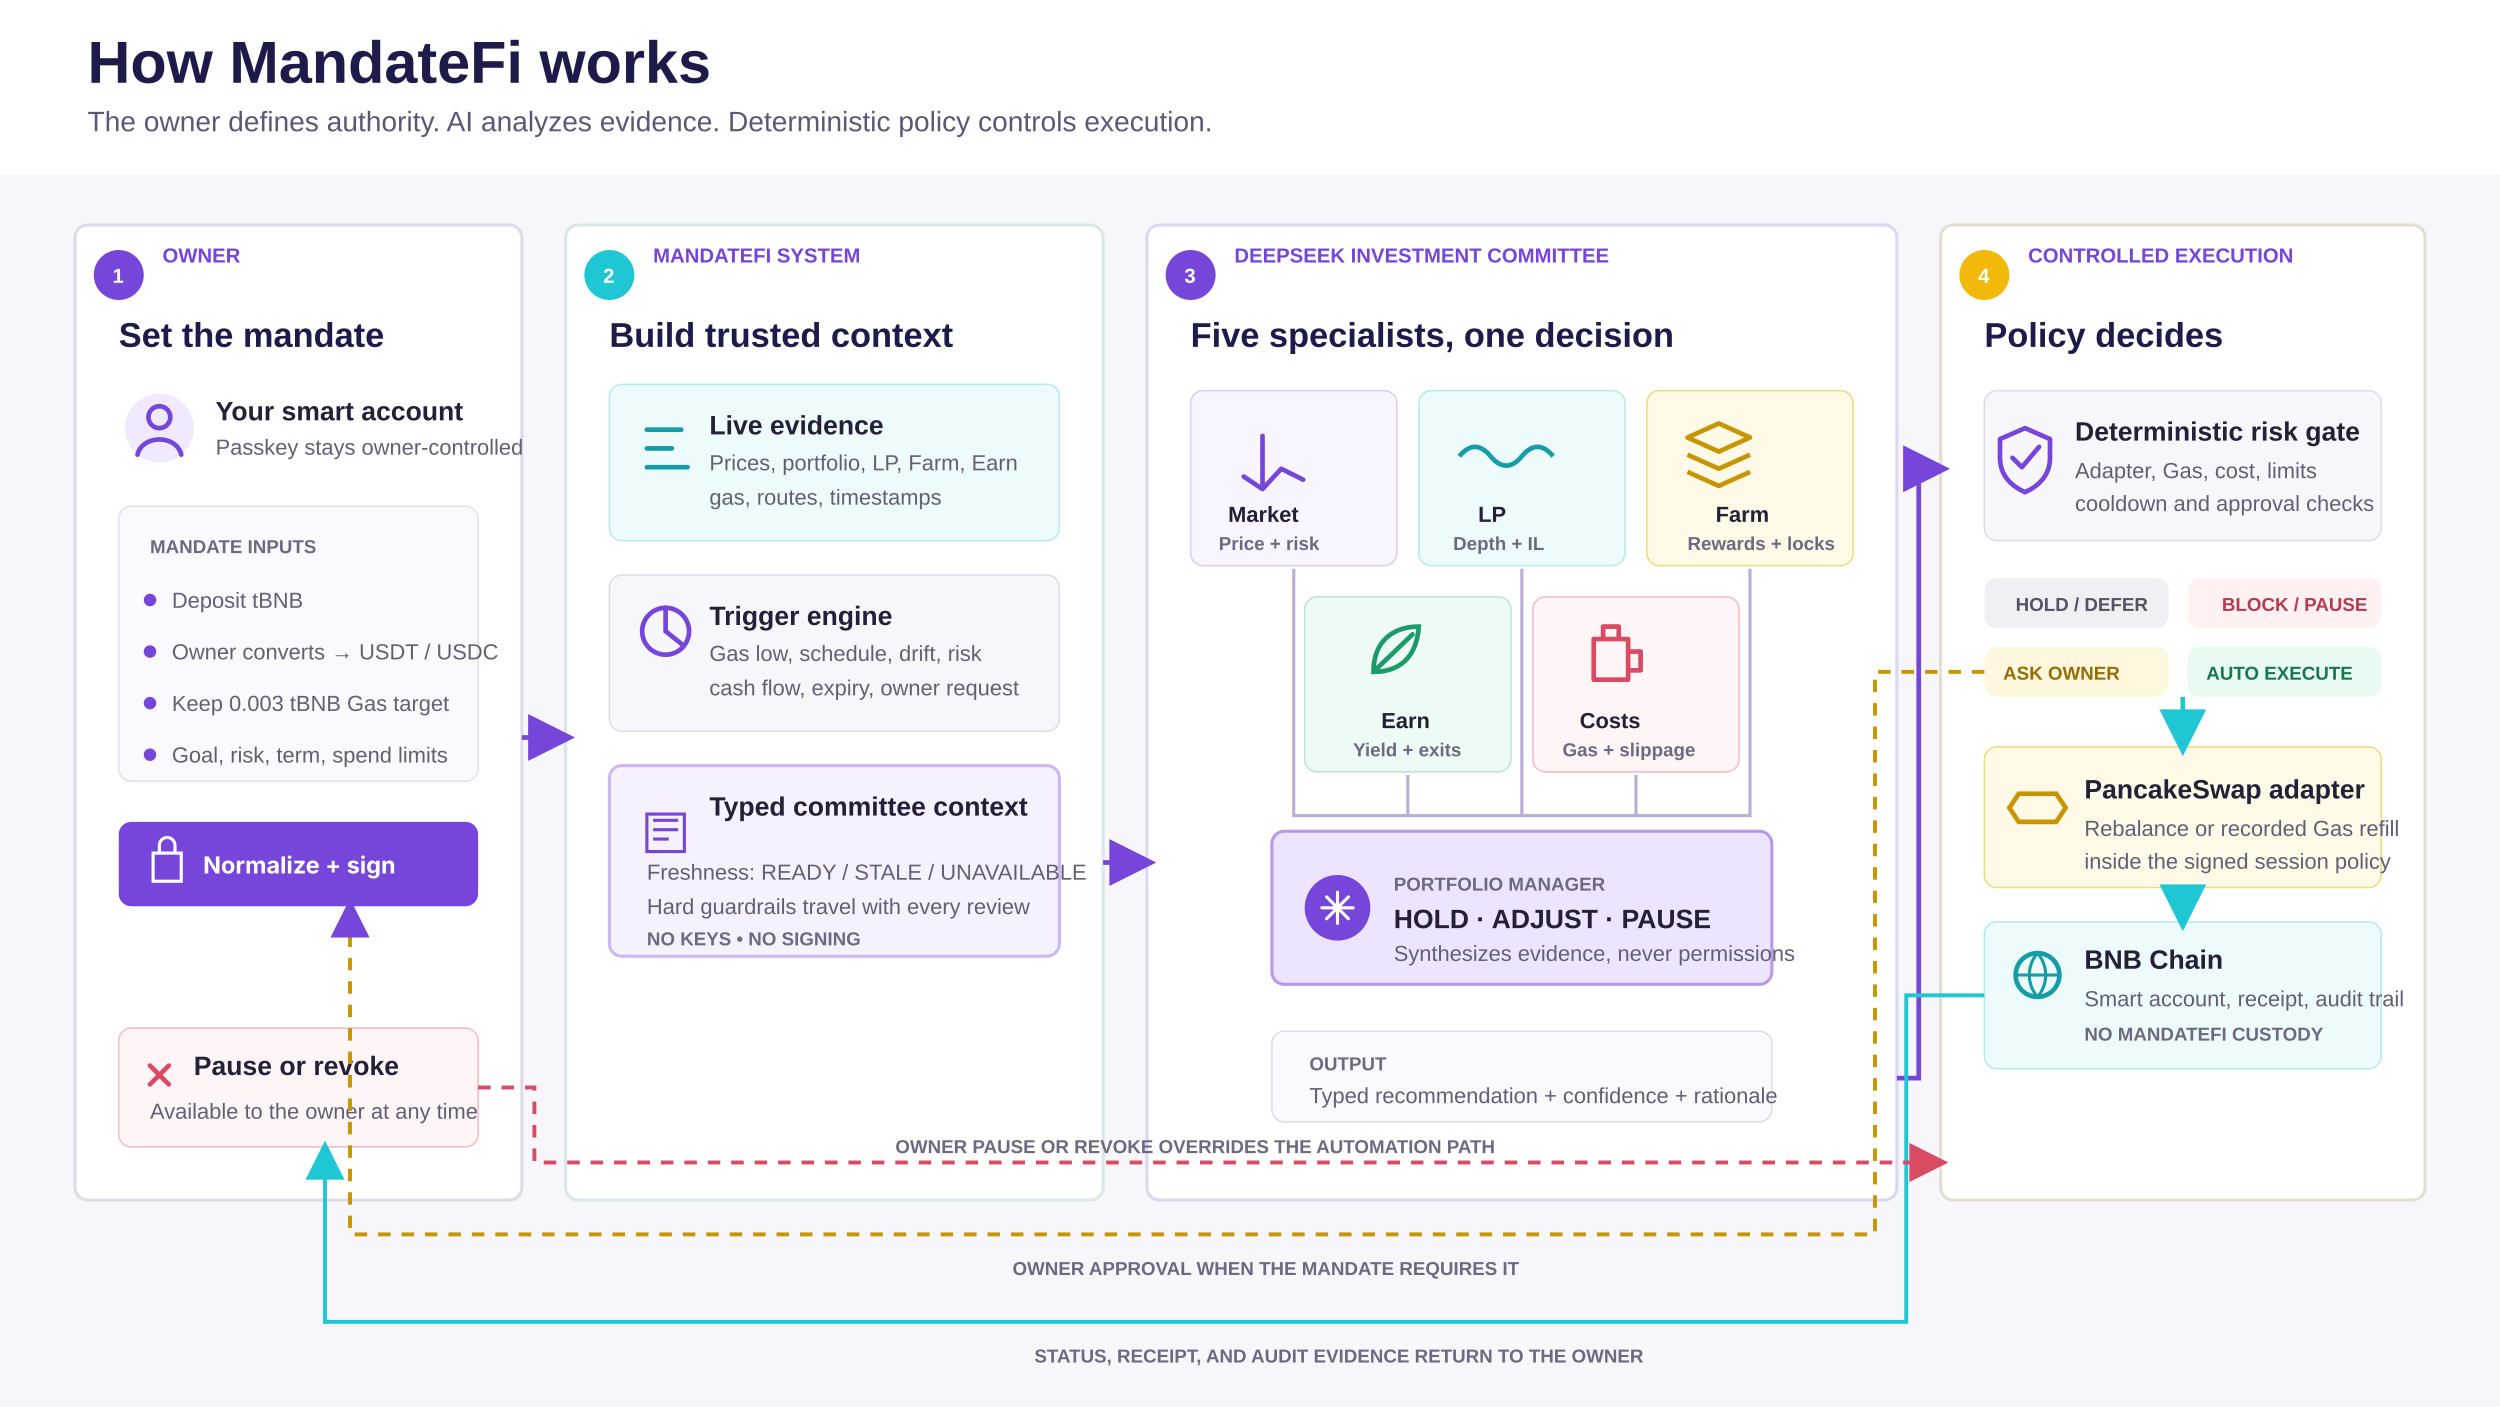
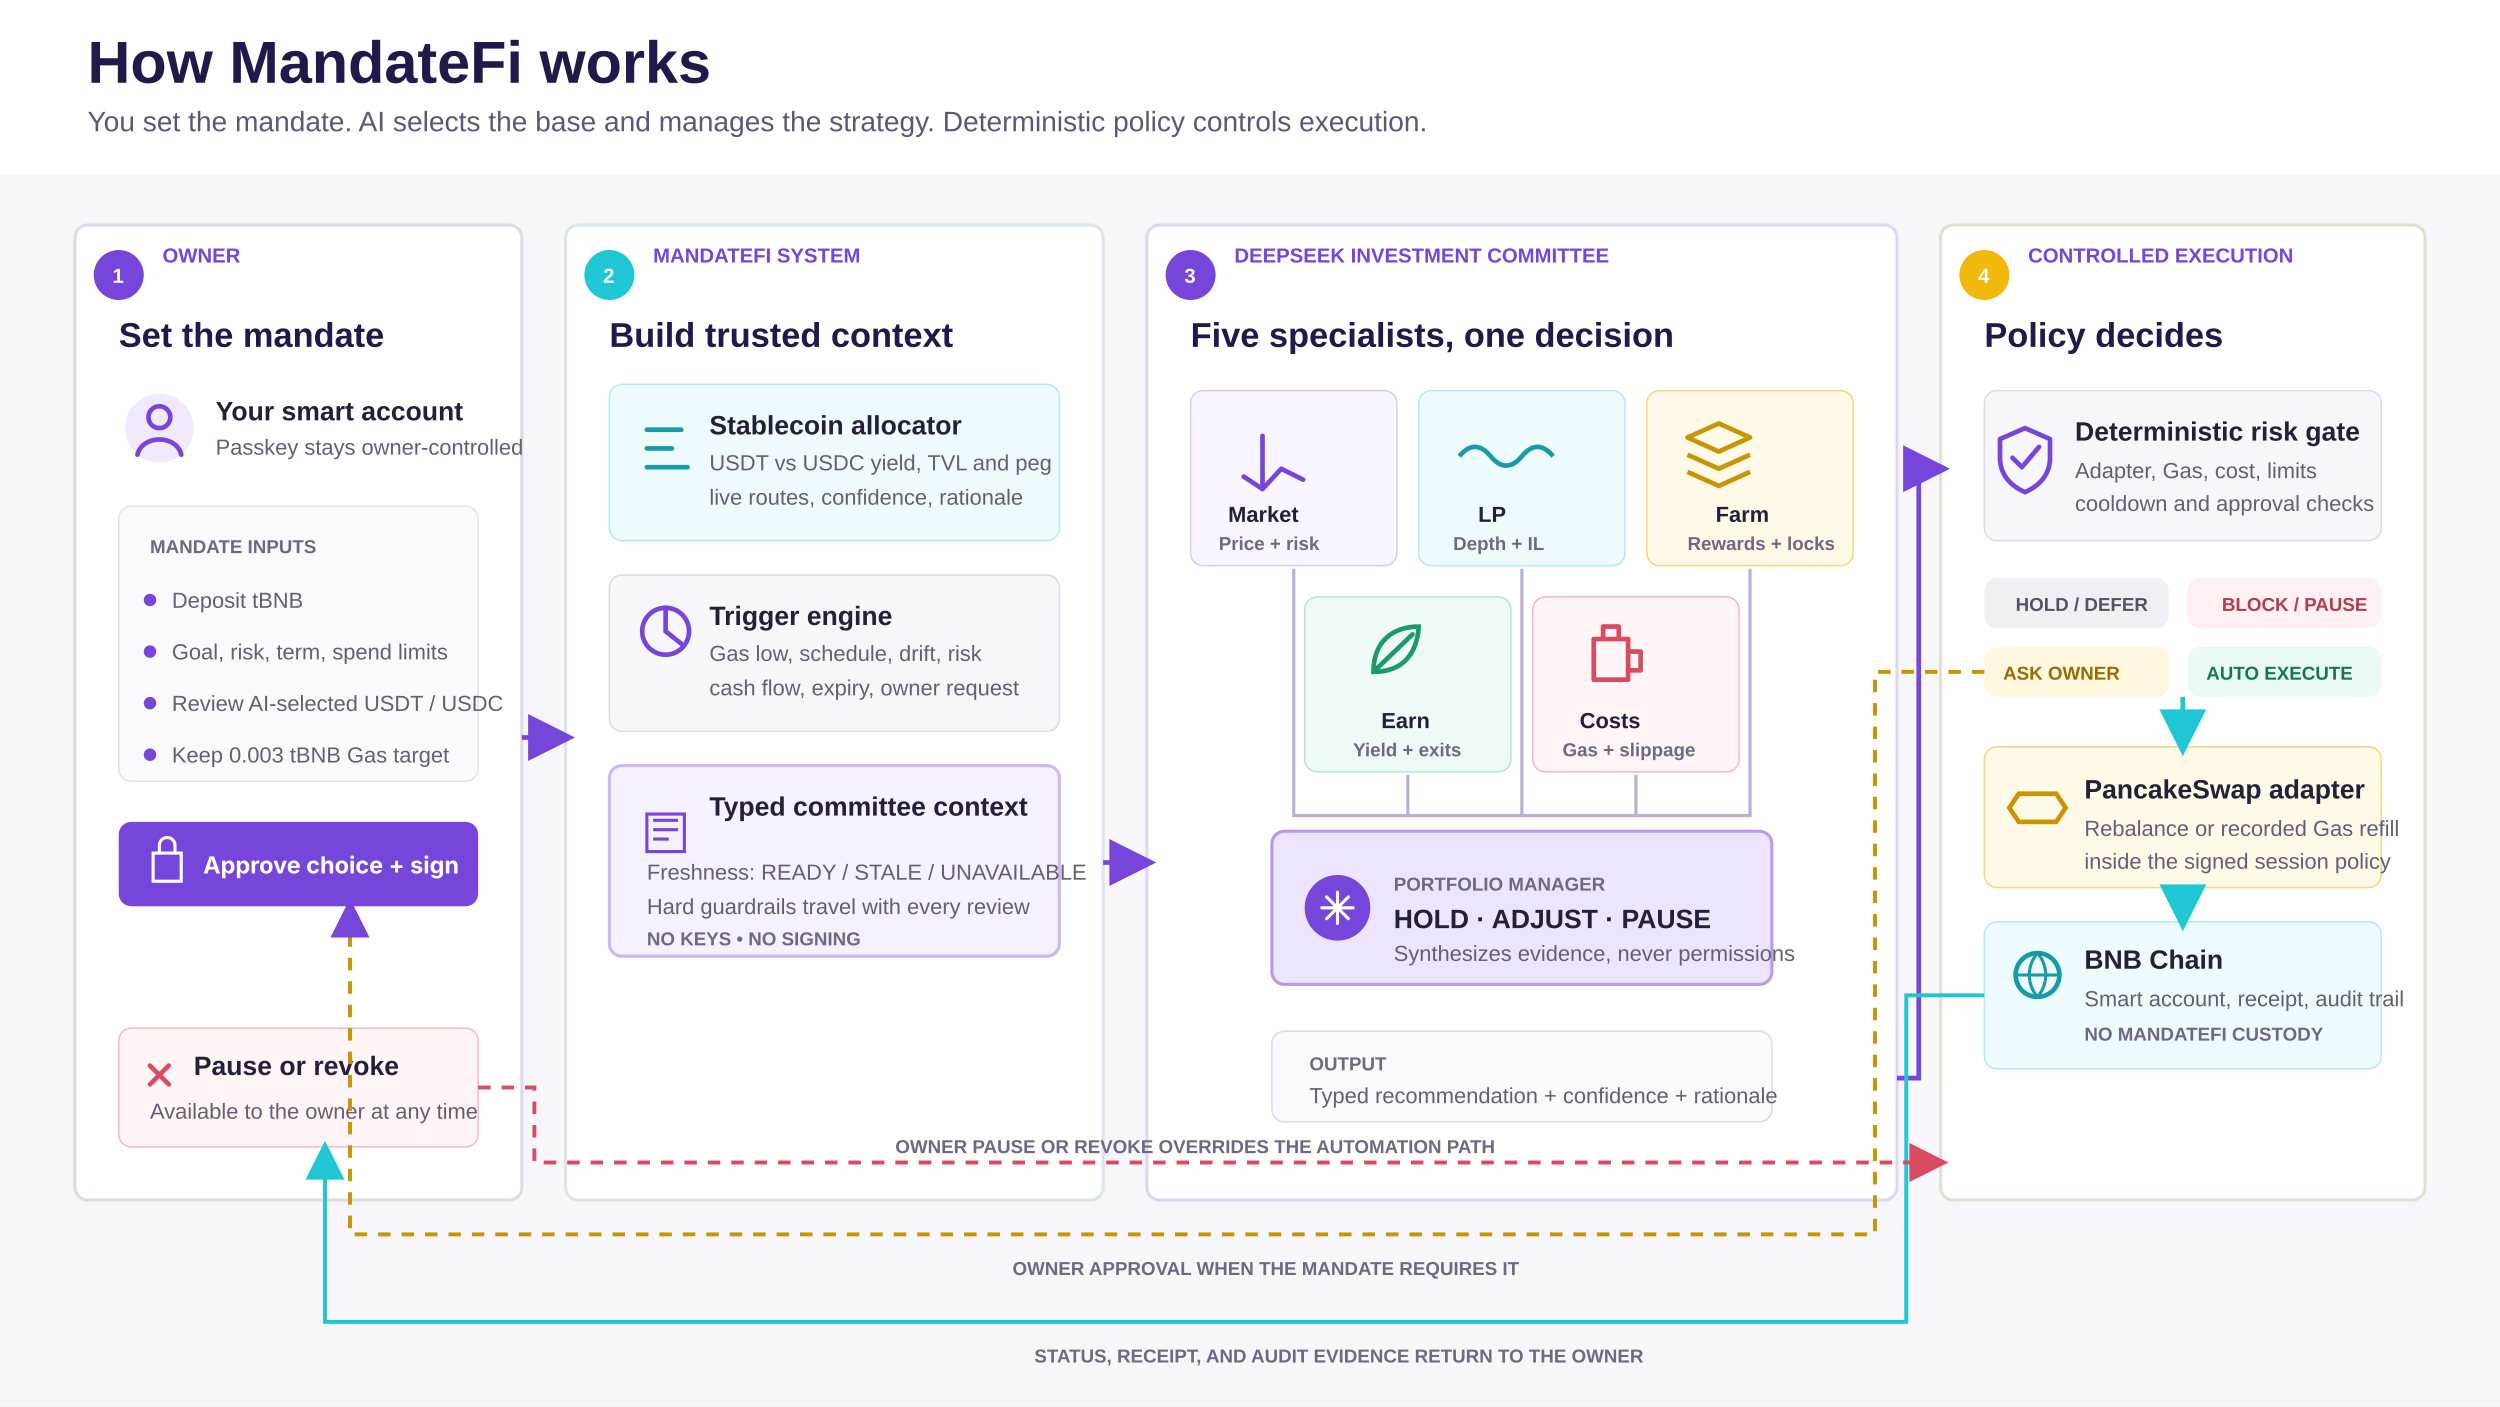
<svg xmlns="http://www.w3.org/2000/svg" width="1600" height="900" viewBox="0 0 1600 900" role="img" aria-labelledby="title desc">
  <defs>
    <marker id="arrow" markerWidth="10" markerHeight="10" refX="8" refY="5" orient="auto" markerUnits="strokeWidth">
      <path d="M0 0 L10 5 L0 10 Z" fill="#7645d9" />
    </marker>
    <marker id="arrowTeal" markerWidth="10" markerHeight="10" refX="8" refY="5" orient="auto" markerUnits="strokeWidth">
      <path d="M0 0 L10 5 L0 10 Z" fill="#1fc7d4" />
    </marker>
    <marker id="arrowRed" markerWidth="10" markerHeight="10" refX="8" refY="5" orient="auto" markerUnits="strokeWidth">
      <path d="M0 0 L10 5 L0 10 Z" fill="#d84b62" />
    </marker>
    <style>
      .title { font-family: Arial, Helvetica, sans-serif; font-size: 38px; font-weight: 700; fill: #1e1b4b; }
      .subtitle { font-family: Arial, Helvetica, sans-serif; font-size: 18px; font-weight: 400; fill: #5b5875; }
      .lane-title { font-family: Arial, Helvetica, sans-serif; font-size: 22px; font-weight: 700; fill: #1e1b4b; }
      .lane-kicker { font-family: Arial, Helvetica, sans-serif; font-size: 13px; font-weight: 700; fill: #7645d9; }
      .card-title { font-family: Arial, Helvetica, sans-serif; font-size: 17px; font-weight: 700; fill: #242037; }
      .body { font-family: Arial, Helvetica, sans-serif; font-size: 14px; font-weight: 400; fill: #625f74; }
      .small { font-family: Arial, Helvetica, sans-serif; font-size: 12px; font-weight: 600; fill: #6d6981; }
      .agent-title { font-family: Arial, Helvetica, sans-serif; font-size: 14px; font-weight: 700; fill: #242037; }
      .pill { font-family: Arial, Helvetica, sans-serif; font-size: 12px; font-weight: 700; }
      .step { font-family: Arial, Helvetica, sans-serif; font-size: 13px; font-weight: 700; fill: #ffffff; }
    </style>
  </defs>
  <rect width="1600" height="900" fill="#f7f7fb" />
  <rect x="0" y="0" width="1600" height="112" fill="#ffffff" />
  <text x="56" y="53" class="title">How MandateFi works</text>
-   <text x="56" y="84" class="subtitle">The owner defines authority. AI analyzes evidence. Deterministic policy controls execution.</text>
+   <text x="56" y="84" class="subtitle">You set the mandate. AI selects the base and manages the strategy. Deterministic policy controls execution.</text>
  <rect x="48" y="144" width="286" height="624" rx="8" fill="#ffffff" stroke="#dedbe8" stroke-width="2" />
  <rect x="362" y="144" width="344" height="624" rx="8" fill="#ffffff" stroke="#d9e7ea" stroke-width="2" />
  <rect x="734" y="144" width="480" height="624" rx="8" fill="#ffffff" stroke="#ded7f2" stroke-width="2" />
  <rect x="1242" y="144" width="310" height="624" rx="8" fill="#ffffff" stroke="#e3dfd0" stroke-width="2" />
  <circle cx="76" cy="176" r="16" fill="#7645d9" />
  <text x="72" y="181" class="step">1</text>
  <circle cx="390" cy="176" r="16" fill="#1fc7d4" />
  <text x="386" y="181" class="step">2</text>
  <circle cx="762" cy="176" r="16" fill="#7645d9" />
  <text x="758" y="181" class="step">3</text>
  <circle cx="1270" cy="176" r="16" fill="#f0b90b" />
  <text x="1266" y="181" class="step">4</text>
  <text x="104" y="168" class="lane-kicker">OWNER</text>
  <text x="76" y="222" class="lane-title">Set the mandate</text>
  <circle cx="102" cy="274" r="22" fill="#f0e9ff" />
  <circle cx="102" cy="267" r="7" fill="none" stroke="#7645d9" stroke-width="3" />
  <path d="M88 291 C91 278 113 278 116 291" fill="none" stroke="#7645d9" stroke-width="3" stroke-linecap="round" />
  <text x="138" y="269" class="card-title">Your smart account</text>
  <text x="138" y="291" class="body">Passkey stays owner-controlled</text>
  <rect x="76" y="324" width="230" height="176" rx="8" fill="#faf9fd" stroke="#e4e0ec" />
  <text x="96" y="354" class="small">MANDATE INPUTS</text>
  <circle cx="96" cy="384" r="4" fill="#7645d9" />
  <text x="110" y="389" class="body">Deposit tBNB</text>
  <circle cx="96" cy="417" r="4" fill="#7645d9" />
-   <text x="110" y="422" class="body">Owner converts → USDT / USDC</text>
+   <text x="110" y="422" class="body">Goal, risk, term, spend limits</text>
  <circle cx="96" cy="450" r="4" fill="#7645d9" />
-   <text x="110" y="455" class="body">Keep 0.003 tBNB Gas target</text>
+   <text x="110" y="455" class="body">Review AI-selected USDT / USDC</text>
  <circle cx="96" cy="483" r="4" fill="#7645d9" />
-   <text x="110" y="488" class="body">Goal, risk, term, spend limits</text>
+   <text x="110" y="488" class="body">Keep 0.003 tBNB Gas target</text>
  <rect x="76" y="526" width="230" height="54" rx="8" fill="#7645d9" />
  <path d="M98 546 h18 v18 h-18 z M102 546 v-5 a5 5 0 0 1 10 0 v5" fill="none" stroke="#ffffff" stroke-width="2" />
-   <text x="130" y="559" font-family="Inter,Arial,sans-serif" font-size="15" font-weight="700" fill="#ffffff">Normalize + sign</text>
+   <text x="130" y="559" font-family="Inter,Arial,sans-serif" font-size="15" font-weight="700" fill="#ffffff">Approve choice + sign</text>
  <rect x="76" y="658" width="230" height="76" rx="8" fill="#fff5f6" stroke="#f2bcc5" />
  <path d="M96 682 l12 12 M108 682 l-12 12" stroke="#d84b62" stroke-width="3" stroke-linecap="round" />
  <text x="124" y="688" class="card-title" fill="#a92f43">Pause or revoke</text>
  <text x="96" y="716" class="body">Available to the owner at any time</text>
  <text x="418" y="168" class="lane-kicker" fill="#158a93">MANDATEFI SYSTEM</text>
  <text x="390" y="222" class="lane-title">Build trusted context</text>
  <rect x="390" y="246" width="288" height="100" rx="8" fill="#eefbfc" stroke="#b7e9ed" />
  <path d="M414 275 h22 M414 287 h16 M414 299 h26" stroke="#159ca7" stroke-width="3" stroke-linecap="round" />
-   <text x="454" y="278" class="card-title">Live evidence</text>
-   <text x="454" y="301" class="body">Prices, portfolio, LP, Farm, Earn</text>
-   <text x="454" y="323" class="body">gas, routes, timestamps</text>
+   <text x="454" y="278" class="card-title">Stablecoin allocator</text>
+   <text x="454" y="301" class="body">USDT vs USDC yield, TVL and peg</text>
+   <text x="454" y="323" class="body">live routes, confidence, rationale</text>
  <rect x="390" y="368" width="288" height="100" rx="8" fill="#f7f6fb" stroke="#dedbe8" />
  <circle cx="426" cy="404" r="15" fill="none" stroke="#7645d9" stroke-width="3" />
  <path d="M426 389 v15 l10 8" fill="none" stroke="#7645d9" stroke-width="3" stroke-linecap="round" />
  <text x="454" y="400" class="card-title">Trigger engine</text>
  <text x="454" y="423" class="body">Gas low, schedule, drift, risk</text>
  <text x="454" y="445" class="body">cash flow, expiry, owner request</text>
  <rect x="390" y="490" width="288" height="122" rx="8" fill="#f6f1ff" stroke="#cbb8f3" stroke-width="2" />
  <path d="M414 521 h24 v24 h-24 z M418 525 h16 M418 531 h16 M418 537 h10" fill="none" stroke="#7645d9" stroke-width="2" />
  <text x="454" y="522" class="card-title">Typed committee context</text>
  <text x="414" y="563" class="body">Freshness: READY / STALE / UNAVAILABLE</text>
  <text x="414" y="585" class="body">Hard guardrails travel with every review</text>
  <text x="414" y="605" class="small">NO KEYS  •  NO SIGNING</text>
  <text x="790" y="168" class="lane-kicker">DEEPSEEK INVESTMENT COMMITTEE</text>
  <text x="762" y="222" class="lane-title">Five specialists, one decision</text>
  <rect x="762" y="250" width="132" height="112" rx="8" fill="#f8f5ff" stroke="#d9cdf5" />
  <path d="M808 279 v32 M796 305 l12 8 12-13 14 7" fill="none" stroke="#7645d9" stroke-width="3" stroke-linecap="round" stroke-linejoin="round" />
  <text x="786" y="334" class="agent-title">Market</text>
  <text x="780" y="352" class="small">Price + risk</text>
  <rect x="908" y="250" width="132" height="112" rx="8" fill="#eefbfc" stroke="#b7e9ed" />
  <path d="M934 292 q10-12 20 0 t20 0 t20 0" fill="none" stroke="#159ca7" stroke-width="3" />
  <text x="946" y="334" class="agent-title">LP</text>
  <text x="930" y="352" class="small">Depth + IL</text>
  <rect x="1054" y="250" width="132" height="112" rx="8" fill="#fff9e7" stroke="#f1d980" />
  <path d="M1080 280 l20-9 20 9-20 9z M1080 291 l20 9 20-9 M1080 302 l20 9 20-9" fill="none" stroke="#c79500" stroke-width="3" stroke-linejoin="round" />
  <text x="1098" y="334" class="agent-title">Farm</text>
  <text x="1080" y="352" class="small">Rewards + locks</text>
  <rect x="835" y="382" width="132" height="112" rx="8" fill="#eefaf5" stroke="#bae5d3" />
  <path d="M879 430 c0-20 13-29 29-29-1 16-9 29-29 29z M880 429 l24-23" fill="none" stroke="#1a9b69" stroke-width="3" stroke-linecap="round" />
  <text x="884" y="466" class="agent-title">Earn</text>
  <text x="866" y="484" class="small">Yield + exits</text>
  <rect x="981" y="382" width="132" height="112" rx="8" fill="#fff5f6" stroke="#f2bcc5" />
  <path d="M1020 409 h22 v26 h-22z M1026 409 v-8 h10 v8 M1042 417 h8 v12 h-8" fill="none" stroke="#d84b62" stroke-width="3" stroke-linejoin="round" />
  <text x="1011" y="466" class="agent-title">Costs</text>
  <text x="1000" y="484" class="small">Gas + slippage</text>
  <path d="M828 364 V522 H974 M974 364 V522 M1120 364 V522 H974 M901 496 V522 M1047 496 V522" fill="none" stroke="#b9aed4" stroke-width="2" />
  <rect x="814" y="532" width="320" height="98" rx="8" fill="#ede5ff" stroke="#b79bea" stroke-width="2" />
  <circle cx="856" cy="581" r="21" fill="#7645d9" />
  <path d="M846 581 h20 M856 571 v20 M849 574 l14 14 M863 574 l-14 14" stroke="#ffffff" stroke-width="2" stroke-linecap="round" />
  <text x="892" y="570" class="small" fill="#7645d9">PORTFOLIO MANAGER</text>
  <text x="892" y="594" class="card-title">HOLD · ADJUST · PAUSE</text>
  <text x="892" y="615" class="body">Synthesizes evidence, never permissions</text>
  <rect x="814" y="660" width="320" height="58" rx="8" fill="#faf9fd" stroke="#dedbe8" />
  <text x="838" y="685" class="small">OUTPUT</text>
  <text x="838" y="706" class="body">Typed recommendation + confidence + rationale</text>
  <text x="1298" y="168" class="lane-kicker" fill="#9d7600">CONTROLLED EXECUTION</text>
  <text x="1270" y="222" class="lane-title">Policy decides</text>
  <rect x="1270" y="250" width="254" height="96" rx="8" fill="#f7f6fb" stroke="#dedbe8" />
  <path d="M1296 274 l16 7 v12 c0 11-7 18-16 22-9-4-16-11-16-22v-12z M1288 293 l6 6 11-13" fill="none" stroke="#7645d9" stroke-width="3" stroke-linecap="round" stroke-linejoin="round" />
  <text x="1328" y="282" class="card-title">Deterministic risk gate</text>
  <text x="1328" y="306" class="body">Adapter, Gas, cost, limits</text>
  <text x="1328" y="327" class="body">cooldown and approval checks</text>
  <rect x="1270" y="370" width="118" height="32" rx="8" fill="#f0f0f4" />
  <text x="1290" y="391" class="pill" fill="#555264">HOLD / DEFER</text>
  <rect x="1400" y="370" width="124" height="32" rx="8" fill="#fff0f2" />
  <text x="1422" y="391" class="pill" fill="#b33c50">BLOCK / PAUSE</text>
  <rect x="1270" y="414" width="118" height="32" rx="8" fill="#fff8df" />
  <text x="1282" y="435" class="pill" fill="#946e00">ASK OWNER</text>
  <rect x="1400" y="414" width="124" height="32" rx="8" fill="#e9faf2" />
  <text x="1412" y="435" class="pill" fill="#13774f">AUTO EXECUTE</text>
  <rect x="1270" y="478" width="254" height="90" rx="8" fill="#fff9e7" stroke="#f1d980" />
  <path d="M1292 508 h24 l6 9-6 9h-24l-6-9z" fill="none" stroke="#c79500" stroke-width="3" />
  <text x="1334" y="511" class="card-title">PancakeSwap adapter</text>
  <text x="1334" y="535" class="body">Rebalance or recorded Gas refill</text>
  <text x="1334" y="556" class="body">inside the signed session policy</text>
  <rect x="1270" y="590" width="254" height="94" rx="8" fill="#eefbfc" stroke="#b7e9ed" />
  <circle cx="1304" cy="624" r="14" fill="none" stroke="#159ca7" stroke-width="3" />
  <path d="M1290 624 h28 M1304 610 c-7 8-7 20 0 28 M1304 610 c7 8 7 20 0 28" fill="none" stroke="#159ca7" stroke-width="2" />
  <text x="1334" y="620" class="card-title">BNB Chain</text>
  <text x="1334" y="644" class="body">Smart account, receipt, audit trail</text>
  <text x="1334" y="666" class="small">NO MANDATEFI CUSTODY</text>
  <path d="M334 472 H362" fill="none" stroke="#7645d9" stroke-width="3" marker-end="url(#arrow)" />
  <path d="M706 552 H734" fill="none" stroke="#7645d9" stroke-width="3" marker-end="url(#arrow)" />
  <path d="M1214 690 H1228 V300 H1242" fill="none" stroke="#7645d9" stroke-width="3" marker-end="url(#arrow)" />
  <path d="M1397 446 V478" fill="none" stroke="#1fc7d4" stroke-width="3" marker-end="url(#arrowTeal)" />
  <path d="M1397 568 V590" fill="none" stroke="#1fc7d4" stroke-width="3" marker-end="url(#arrowTeal)" />
  <path d="M1270 430 H1200 V790 H224 V580" fill="none" stroke="#c79500" stroke-width="2.5" stroke-dasharray="8 7" marker-end="url(#arrow)" />
  <text x="648" y="816" class="small" fill="#946e00">OWNER APPROVAL WHEN THE MANDATE REQUIRES IT</text>
  <path d="M1270 637 H1220 V846 H208 V735" fill="none" stroke="#1fc7d4" stroke-width="2.5" marker-end="url(#arrowTeal)" />
  <text x="662" y="872" class="small" fill="#158a93">STATUS, RECEIPT, AND AUDIT EVIDENCE RETURN TO THE OWNER</text>
  <path d="M306 696 H342 V744 H1242" fill="none" stroke="#d84b62" stroke-width="2.5" stroke-dasharray="8 7" marker-end="url(#arrowRed)" />
  <text x="573" y="738" class="small" fill="#b33c50">OWNER PAUSE OR REVOKE OVERRIDES THE AUTOMATION PATH</text>
</svg>
